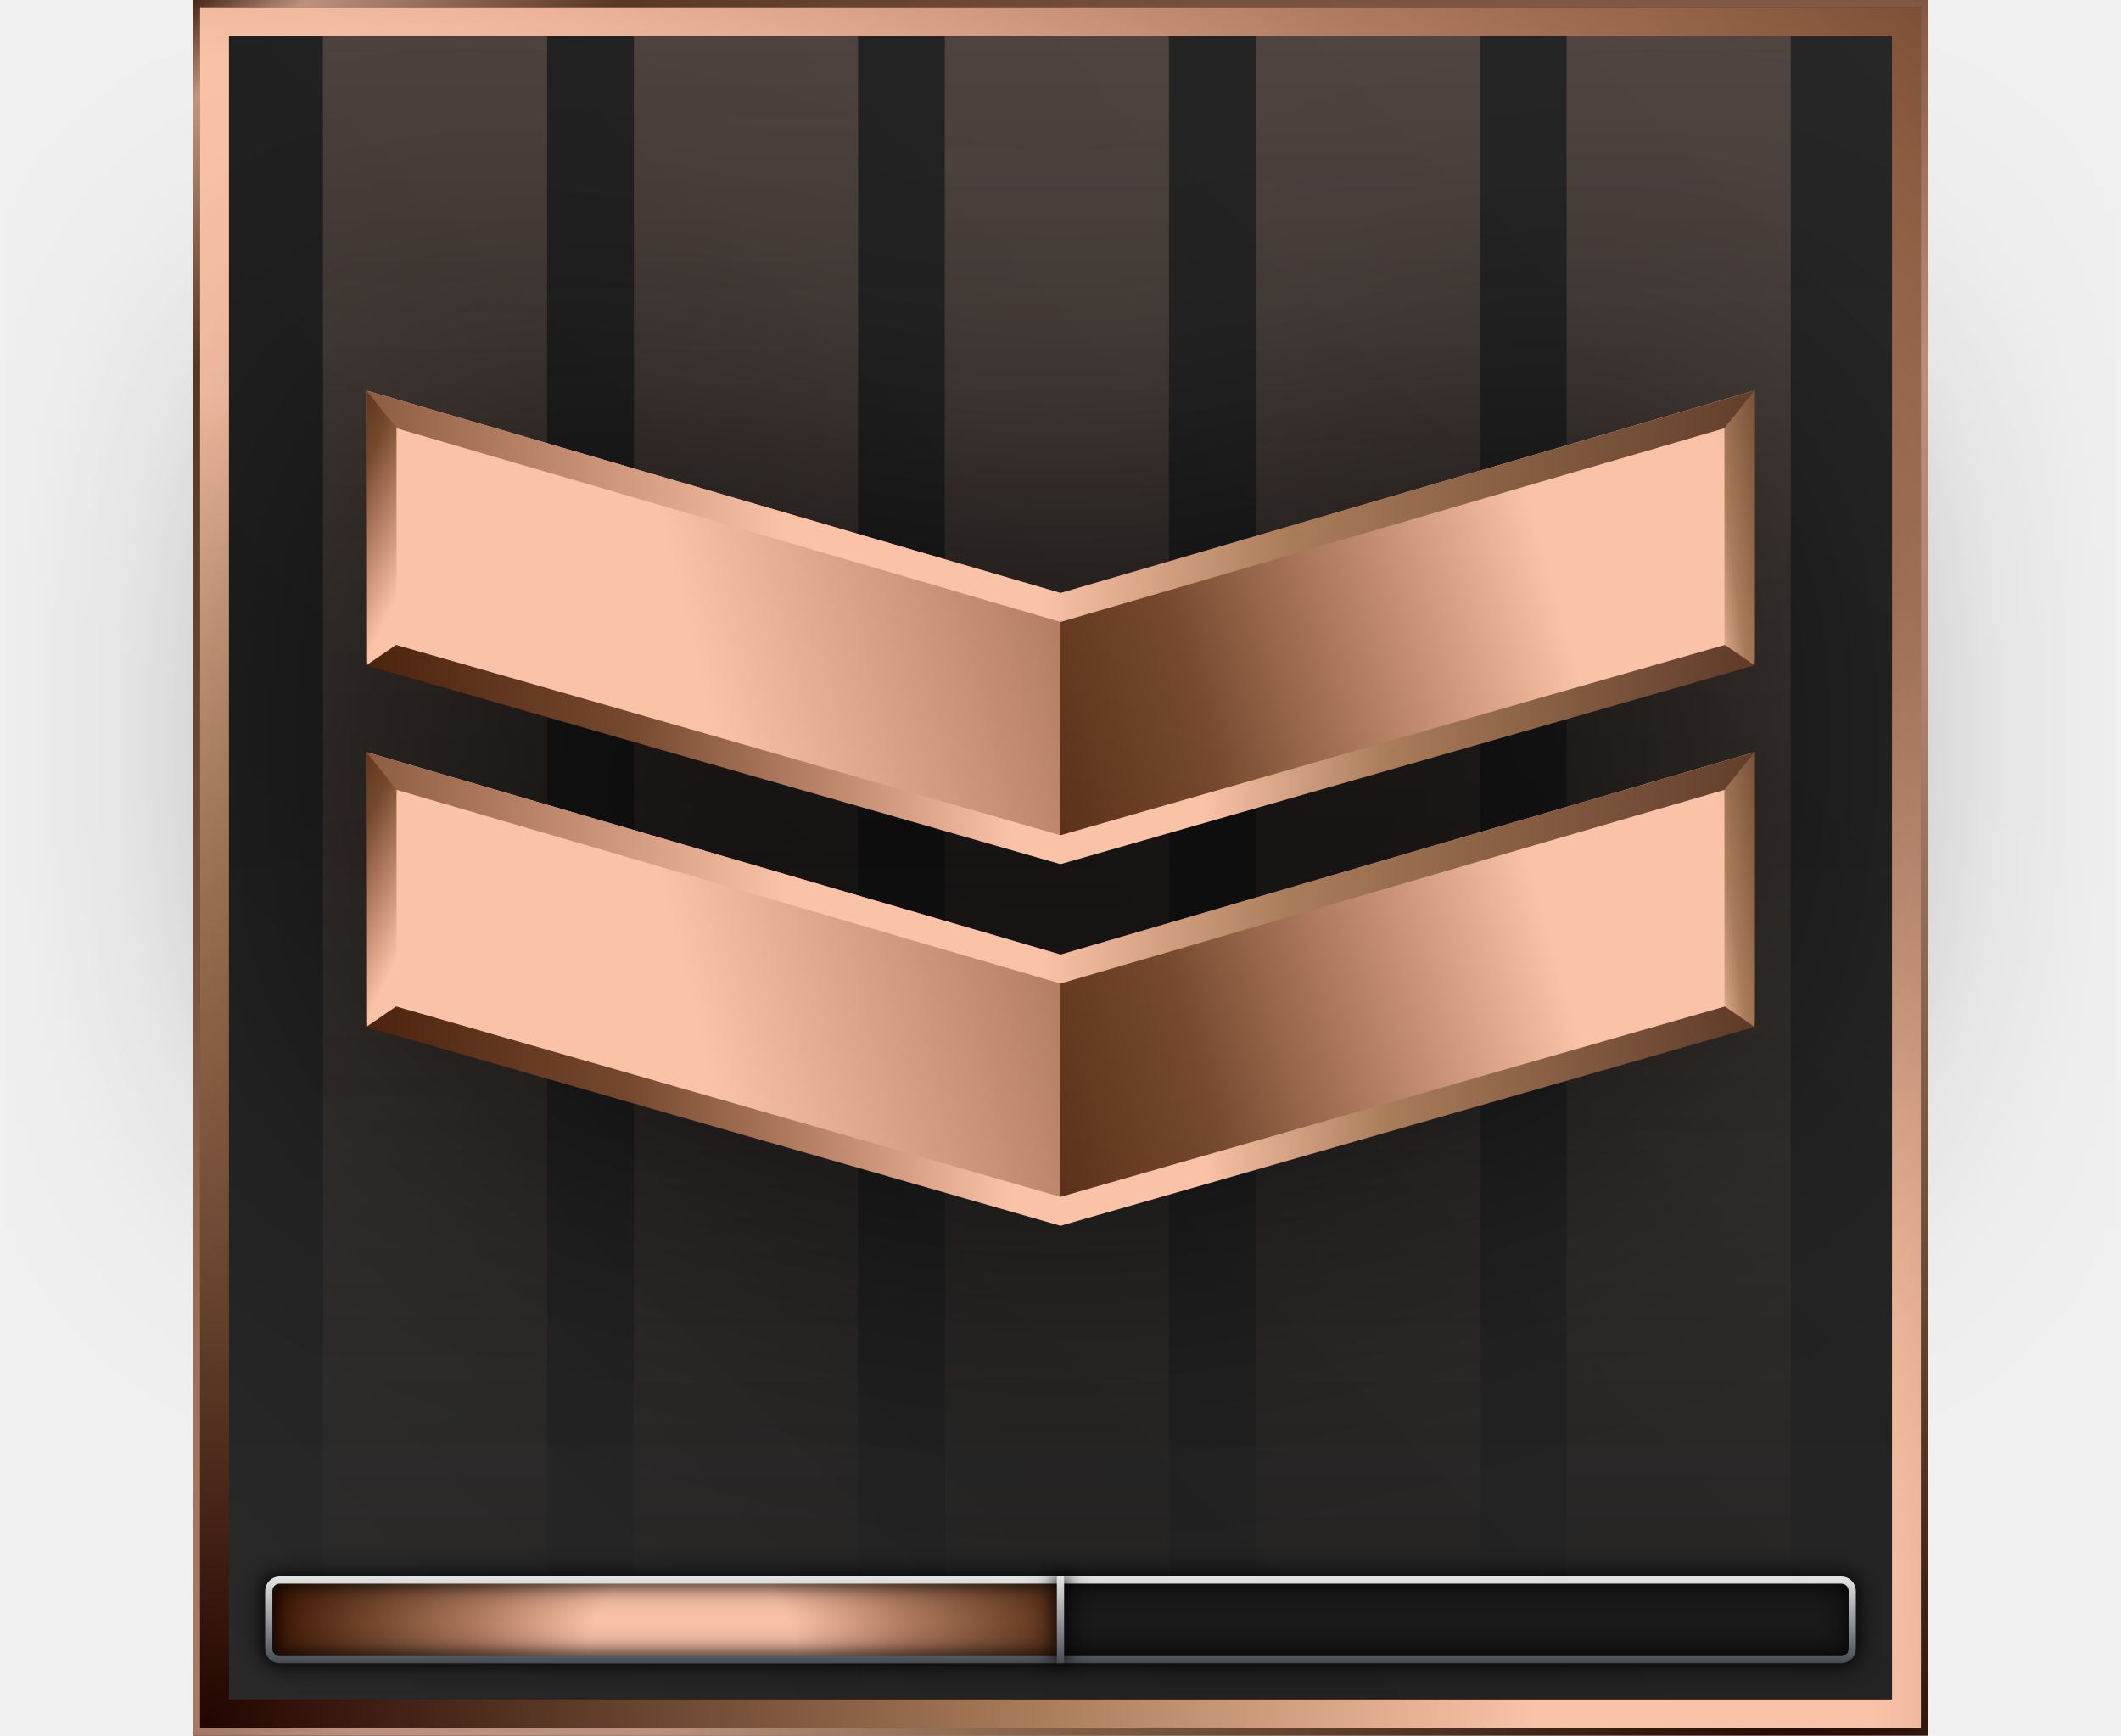
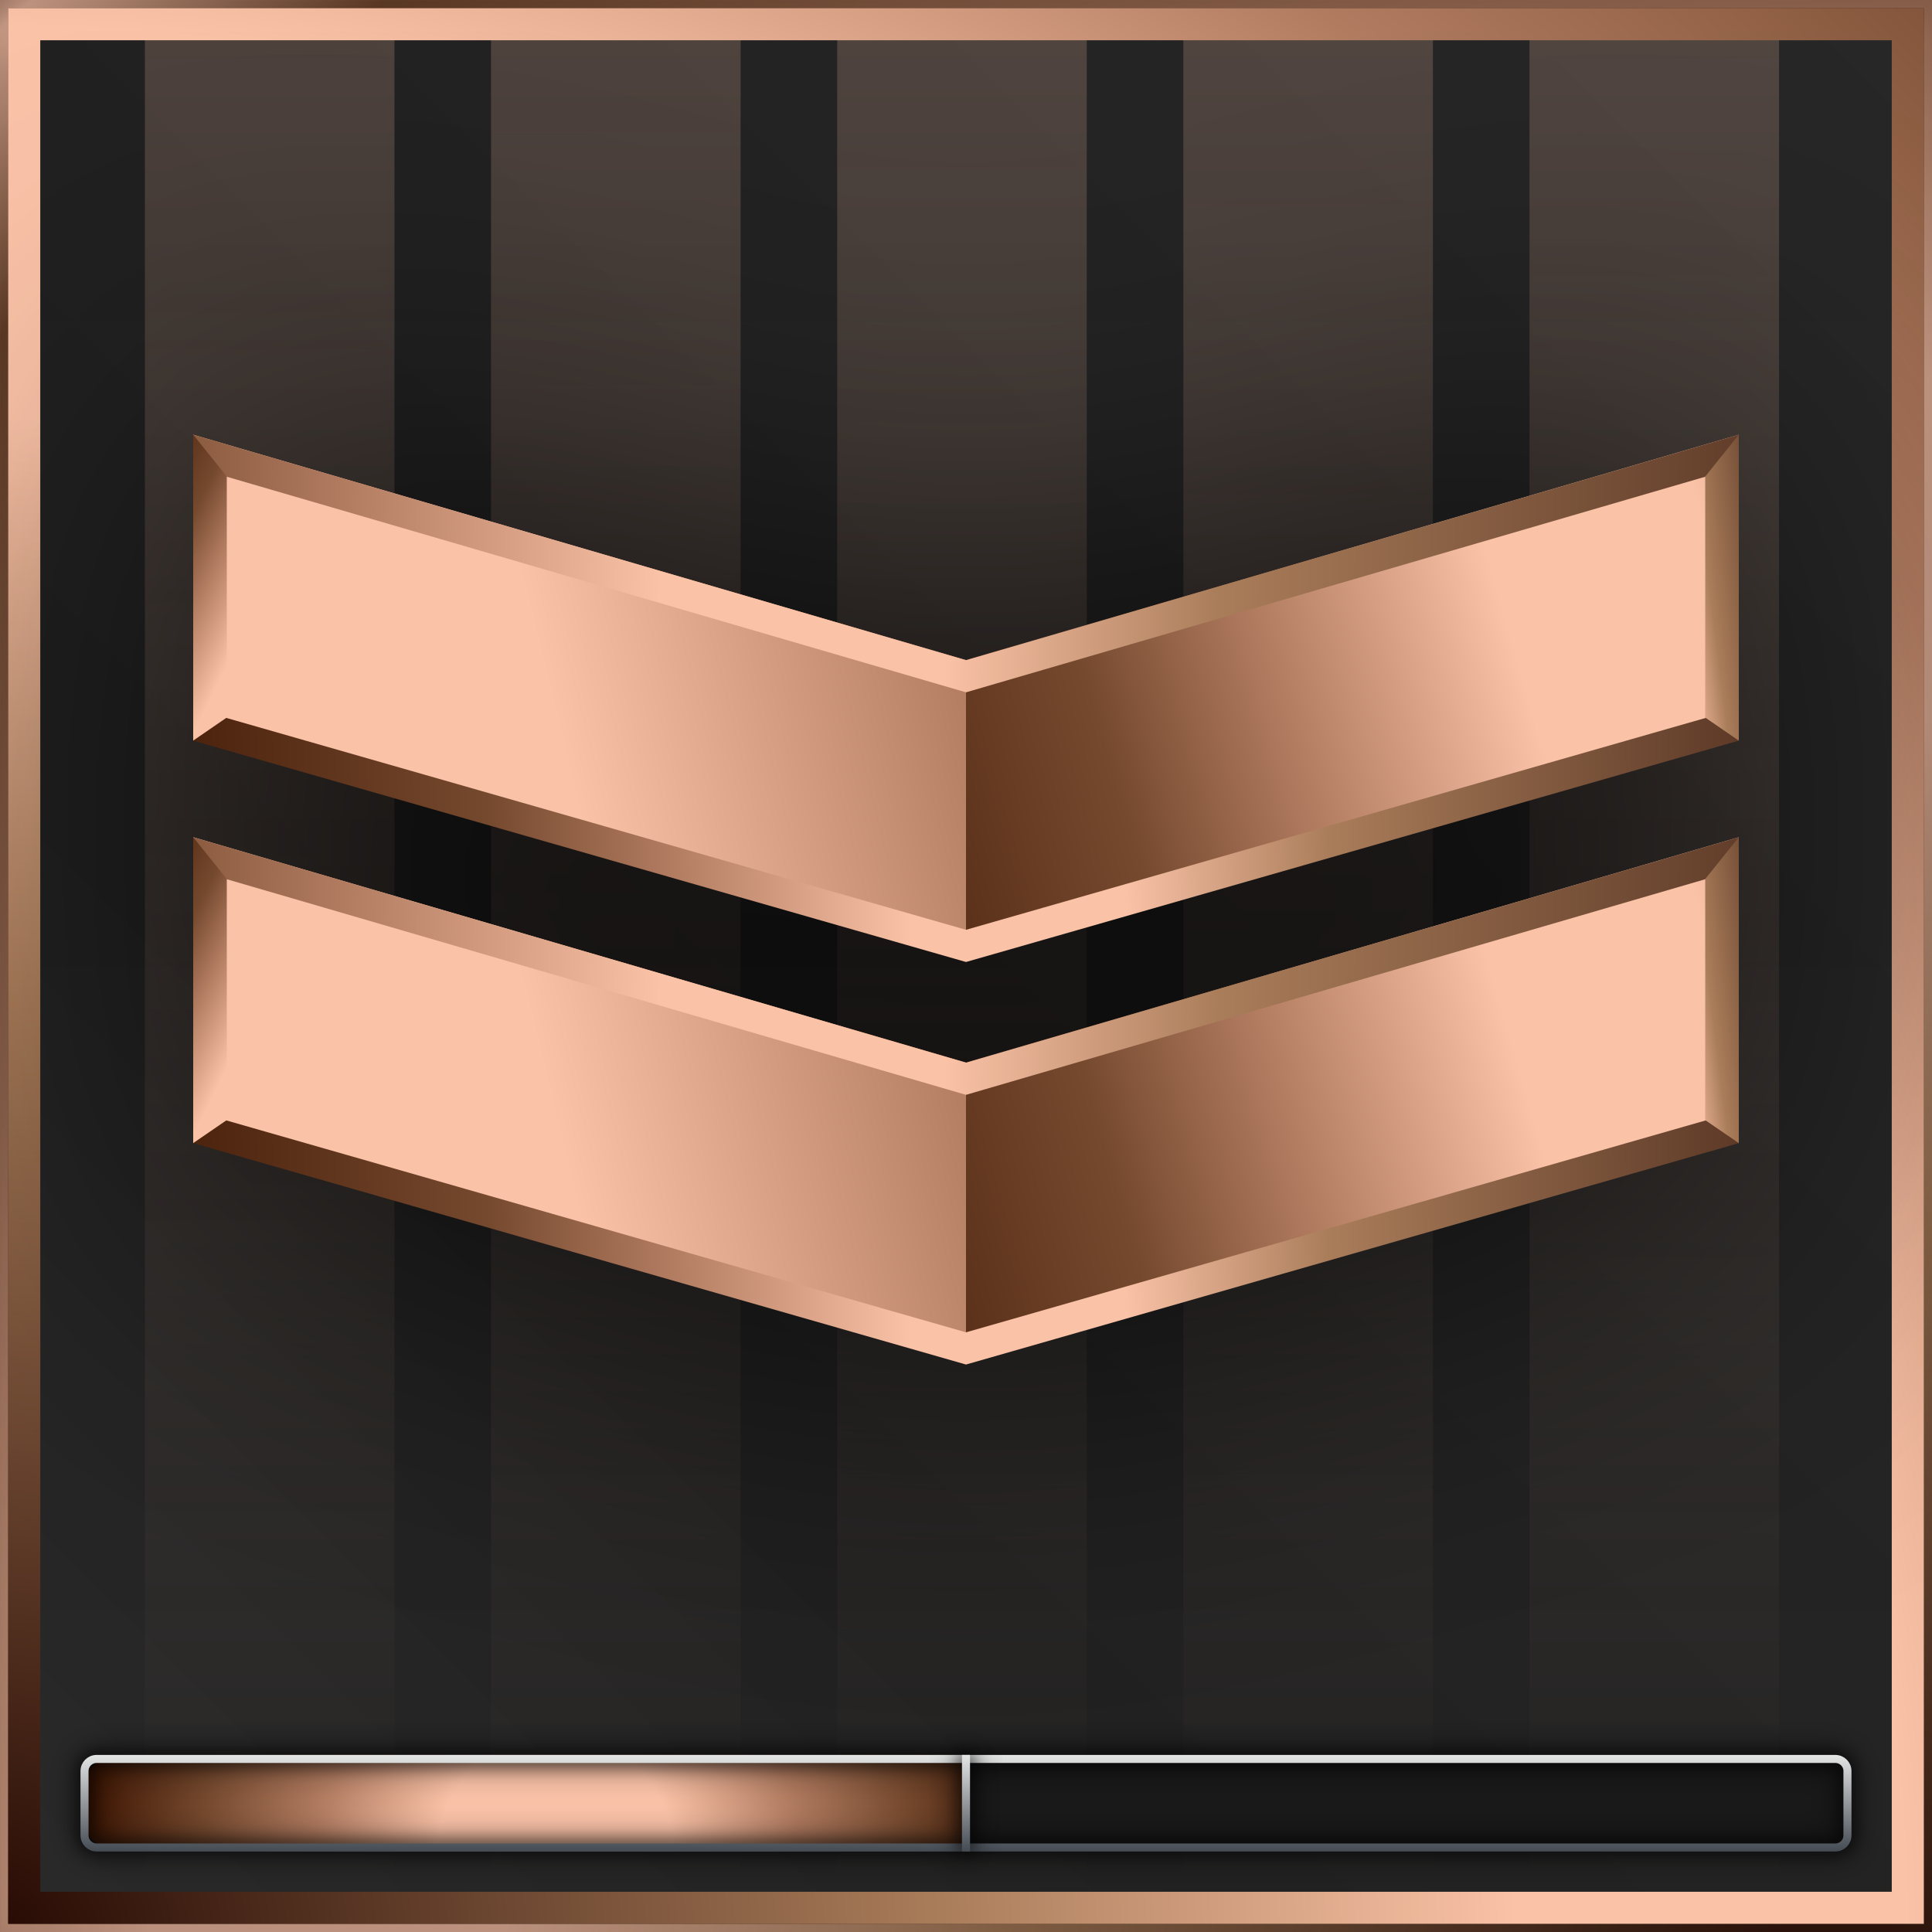
- <svg xmlns="http://www.w3.org/2000/svg" width="66" height="54" viewBox="0 0 66 54" fill="none">
-   <rect x="6.562" y="0.563" width="52.875" height="52.875" fill="url(#paint0_linear_2005_62413)" />
-   <rect x="6.562" y="0.563" width="52.875" height="52.875" fill="url(#paint1_linear_2005_62413)" fill-opacity="0.1" />
-   <rect x="6.562" y="0.563" width="52.875" height="52.875" stroke="url(#paint2_diamond_2005_62413)" stroke-width="1.125" />
-   <g filter="url(#filter0_i_2005_62413)">
-     <rect x="6.112" y="0.113" width="53.775" height="53.775" stroke="url(#paint3_diamond_2005_62413)" stroke-width="0.225" />
-   </g>
-   <rect x="10.05" y="1.125" width="6.975" height="51.75" fill="url(#paint4_linear_2005_62413)" fill-opacity="0.2" />
-   <rect x="19.725" y="1.125" width="6.975" height="51.75" fill="url(#paint5_linear_2005_62413)" fill-opacity="0.2" />
-   <rect x="29.4" y="1.125" width="6.975" height="51.75" fill="url(#paint6_linear_2005_62413)" fill-opacity="0.2" />
-   <rect x="39.075" y="1.125" width="6.975" height="51.75" fill="url(#paint7_linear_2005_62413)" fill-opacity="0.2" />
-   <rect x="48.75" y="1.125" width="6.975" height="51.75" fill="url(#paint8_linear_2005_62413)" fill-opacity="0.2" />
-   <g filter="url(#filter1_d_2005_62413)">
-     <path d="M11.4 31.838V23.4L33 29.7L54.6 23.4V31.838L33 38.025L11.4 31.838Z" fill="url(#paint9_linear_2005_62413)" />
-     <path d="M33 29.7L11.4 23.4V31.838L33 38.025V29.7Z" fill="url(#paint10_linear_2005_62413)" />
-     <path d="M11.4 23.401V24.301L33 30.601L54.6 24.301V23.401L33 29.701L11.4 23.401Z" fill="url(#paint11_linear_2005_62413)" />
-     <path d="M11.4 31.051V31.951L33 38.139L54.6 31.951V31.051L33 37.239L11.4 31.051Z" fill="url(#paint12_linear_2005_62413)" />
-     <path fill-rule="evenodd" clip-rule="evenodd" d="M12.339 24.569L12.339 31.306L11.4 31.95L11.4 23.4L12.339 24.569Z" fill="url(#paint13_linear_2005_62413)" />
-     <path fill-rule="evenodd" clip-rule="evenodd" d="M53.661 24.57L53.661 31.307L54.6 31.951L54.6 23.401L53.661 24.57Z" fill="url(#paint14_linear_2005_62413)" />
-     <path d="M11.4 20.587V12.15L33 18.45L54.6 12.15V20.587L33 26.775L11.4 20.587Z" fill="url(#paint15_linear_2005_62413)" />
-     <path d="M33 18.45L11.4 12.15V20.587L33 26.775V18.45Z" fill="url(#paint16_linear_2005_62413)" />
-     <path d="M11.4 12.151V13.051L33 19.351L54.6 13.051V12.151L33 18.451L11.4 12.151Z" fill="url(#paint17_linear_2005_62413)" />
-     <path d="M11.4 19.801V20.701L33 26.888L54.6 20.701V19.801L33 25.988L11.4 19.801Z" fill="url(#paint18_linear_2005_62413)" />
-     <path fill-rule="evenodd" clip-rule="evenodd" d="M12.339 13.319L12.339 20.055L11.4 20.7L11.4 12.149L12.339 13.319Z" fill="url(#paint19_linear_2005_62413)" />
-     <path fill-rule="evenodd" clip-rule="evenodd" d="M53.661 13.32L53.661 20.056L54.6 20.701L54.6 12.15L53.661 13.32Z" fill="url(#paint20_linear_2005_62413)" />
-   </g>
-   <rect x="8.25" y="49.05" width="49.5" height="2.7" rx="0.45" fill="#191919" />
-   <path d="M8.25 50.175C8.25 49.554 8.754 49.05 9.375 49.05H33V51.75H9.375C8.754 51.75 8.25 51.246 8.25 50.625V50.175Z" fill="url(#paint21_radial_2005_62413)" />
-   <g filter="url(#filter2_dd_2005_62413)">
-     <rect x="8.363" y="49.163" width="49.275" height="2.475" rx="0.338" stroke="url(#paint22_linear_2005_62413)" stroke-width="0.225" />
-   </g>
-   <g filter="url(#filter3_dd_2005_62413)">
-     <path d="M33 49.05V51.75" stroke="url(#paint23_linear_2005_62413)" stroke-width="0.225" />
+ <svg xmlns="http://www.w3.org/2000/svg" width="54" height="54" viewBox="0 0 54 54" fill="none">
+   <g clip-path="url(#clip0_2201_104559)">
+     <rect width="54" height="54" fill="black" fill-opacity="0.01" />
+     <rect x="0.563" y="0.563" width="52.875" height="52.875" fill="url(#paint0_linear_2201_104559)" />
+     <rect x="0.563" y="0.563" width="52.875" height="52.875" fill="url(#paint1_linear_2201_104559)" fill-opacity="0.1" />
+     <rect x="0.563" y="0.563" width="52.875" height="52.875" stroke="url(#paint2_diamond_2201_104559)" stroke-width="1.125" />
+     <g filter="url(#filter0_i_2201_104559)">
+       <rect x="0.113" y="0.113" width="53.775" height="53.775" stroke="url(#paint3_diamond_2201_104559)" stroke-width="0.225" />
+     </g>
+     <rect x="4.05" y="1.125" width="6.975" height="51.75" fill="url(#paint4_linear_2201_104559)" fill-opacity="0.2" />
+     <rect x="13.725" y="1.125" width="6.975" height="51.75" fill="url(#paint5_linear_2201_104559)" fill-opacity="0.2" />
+     <rect x="23.4" y="1.125" width="6.975" height="51.75" fill="url(#paint6_linear_2201_104559)" fill-opacity="0.2" />
+     <rect x="33.075" y="1.125" width="6.975" height="51.75" fill="url(#paint7_linear_2201_104559)" fill-opacity="0.2" />
+     <rect x="42.75" y="1.125" width="6.975" height="51.75" fill="url(#paint8_linear_2201_104559)" fill-opacity="0.2" />
+     <g filter="url(#filter1_d_2201_104559)">
+       <path d="M5.4 31.838V23.4L27 29.7L48.6 23.4V31.838L27 38.025L5.4 31.838Z" fill="url(#paint9_linear_2201_104559)" />
+       <path d="M27 29.7L5.4 23.4V31.838L27 38.025V29.7Z" fill="url(#paint10_linear_2201_104559)" />
+       <path d="M5.4 23.401V24.301L27 30.601L48.6 24.301V23.401L27 29.701L5.4 23.401Z" fill="url(#paint11_linear_2201_104559)" />
+       <path d="M5.4 31.051V31.951L27 38.139L48.6 31.951V31.051L27 37.239L5.4 31.051Z" fill="url(#paint12_linear_2201_104559)" />
+       <path fill-rule="evenodd" clip-rule="evenodd" d="M6.339 24.569L6.339 31.306L5.4 31.95L5.4 23.4L6.339 24.569Z" fill="url(#paint13_linear_2201_104559)" />
+       <path fill-rule="evenodd" clip-rule="evenodd" d="M47.661 24.57L47.661 31.307L48.6 31.951L48.6 23.401L47.661 24.57Z" fill="url(#paint14_linear_2201_104559)" />
+       <path d="M5.4 20.587V12.15L27 18.45L48.6 12.15V20.587L27 26.775L5.4 20.587Z" fill="url(#paint15_linear_2201_104559)" />
+       <path d="M27 18.45L5.4 12.15V20.587L27 26.775V18.45Z" fill="url(#paint16_linear_2201_104559)" />
+       <path d="M5.4 12.151V13.051L27 19.351L48.6 13.051V12.151L27 18.451L5.4 12.151Z" fill="url(#paint17_linear_2201_104559)" />
+       <path d="M5.4 19.801V20.701L27 26.888L48.6 20.701V19.801L27 25.988L5.4 19.801Z" fill="url(#paint18_linear_2201_104559)" />
+       <path fill-rule="evenodd" clip-rule="evenodd" d="M6.339 13.319L6.339 20.055L5.4 20.7L5.4 12.149L6.339 13.319Z" fill="url(#paint19_linear_2201_104559)" />
+       <path fill-rule="evenodd" clip-rule="evenodd" d="M47.661 13.32L47.661 20.056L48.6 20.701L48.6 12.15L47.661 13.32Z" fill="url(#paint20_linear_2201_104559)" />
+     </g>
+     <rect x="2.25" y="49.05" width="49.5" height="2.7" rx="0.45" fill="#191919" />
+     <path d="M2.25 50.175C2.25 49.554 2.754 49.05 3.375 49.05H27V51.75H3.375C2.754 51.75 2.25 51.246 2.25 50.625V50.175Z" fill="url(#paint21_radial_2201_104559)" />
+     <g filter="url(#filter2_dd_2201_104559)">
+       <rect x="2.362" y="49.163" width="49.275" height="2.475" rx="0.338" stroke="url(#paint22_linear_2201_104559)" stroke-width="0.225" />
+     </g>
+     <g filter="url(#filter3_dd_2201_104559)">
+       <path d="M27 49.05V51.75" stroke="url(#paint23_linear_2201_104559)" stroke-width="0.225" />
+     </g>
  </g>
  <defs>
-     <filter id="filter0_i_2005_62413" x="6" y="0" width="54" height="54.9" filterUnits="userSpaceOnUse" color-interpolation-filters="sRGB">
+     <filter id="filter0_i_2201_104559" x="0" y="0" width="54" height="54.9" filterUnits="userSpaceOnUse" color-interpolation-filters="sRGB">
      <feFlood flood-opacity="0" result="BackgroundImageFix" />
      <feBlend mode="normal" in="SourceGraphic" in2="BackgroundImageFix" result="shape" />
      <feColorMatrix in="SourceAlpha" type="matrix" values="0 0 0 0 0 0 0 0 0 0 0 0 0 0 0 0 0 0 127 0" result="hardAlpha" />
      <feOffset dy="0.9" />
      <feGaussianBlur stdDeviation="0.45" />
      <feComposite in2="hardAlpha" operator="arithmetic" k2="-1" k3="1" />
      <feColorMatrix type="matrix" values="0 0 0 0 0 0 0 0 0 0 0 0 0 0 0 0 0 0 0.25 0" />
-       <feBlend mode="normal" in2="shape" result="effect1_innerShadow_2005_62413" />
-     </filter>
-     <filter id="filter1_d_2005_62413" x="0.15" y="0.899" width="65.7" height="48.489" filterUnits="userSpaceOnUse" color-interpolation-filters="sRGB">
+       <feBlend mode="normal" in2="shape" result="effect1_innerShadow_2201_104559" />
+     </filter>
+     <filter id="filter1_d_2201_104559" x="-5.85" y="0.899" width="65.7" height="48.489" filterUnits="userSpaceOnUse" color-interpolation-filters="sRGB">
      <feFlood flood-opacity="0" result="BackgroundImageFix" />
      <feColorMatrix in="SourceAlpha" type="matrix" values="0 0 0 0 0 0 0 0 0 0 0 0 0 0 0 0 0 0 127 0" result="hardAlpha" />
      <feOffset />
      <feGaussianBlur stdDeviation="5.625" />
      <feColorMatrix type="matrix" values="0 0 0 0 0 0 0 0 0 0 0 0 0 0 0 0 0 0 0.8 0" />
-       <feBlend mode="normal" in2="BackgroundImageFix" result="effect1_dropShadow_2005_62413" />
-       <feBlend mode="normal" in="SourceGraphic" in2="effect1_dropShadow_2005_62413" result="shape" />
-     </filter>
-     <filter id="filter2_dd_2005_62413" x="7.35" y="48.15" width="51.3" height="4.5" filterUnits="userSpaceOnUse" color-interpolation-filters="sRGB">
+       <feBlend mode="normal" in2="BackgroundImageFix" result="effect1_dropShadow_2201_104559" />
+       <feBlend mode="normal" in="SourceGraphic" in2="effect1_dropShadow_2201_104559" result="shape" />
+     </filter>
+     <filter id="filter2_dd_2201_104559" x="1.35" y="48.15" width="51.3" height="4.5" filterUnits="userSpaceOnUse" color-interpolation-filters="sRGB">
      <feFlood flood-opacity="0" result="BackgroundImageFix" />
      <feColorMatrix in="SourceAlpha" type="matrix" values="0 0 0 0 0 0 0 0 0 0 0 0 0 0 0 0 0 0 127 0" result="hardAlpha" />
      <feOffset />
      <feGaussianBlur stdDeviation="0.45" />
      <feColorMatrix type="matrix" values="0 0 0 0 0 0 0 0 0 0 0 0 0 0 0 0 0 0 1 0" />
-       <feBlend mode="normal" in2="BackgroundImageFix" result="effect1_dropShadow_2005_62413" />
+       <feBlend mode="normal" in2="BackgroundImageFix" result="effect1_dropShadow_2201_104559" />
      <feColorMatrix in="SourceAlpha" type="matrix" values="0 0 0 0 0 0 0 0 0 0 0 0 0 0 0 0 0 0 127 0" result="hardAlpha" />
      <feOffset />
      <feGaussianBlur stdDeviation="0.225" />
      <feColorMatrix type="matrix" values="0 0 0 0 0 0 0 0 0 0 0 0 0 0 0 0 0 0 1 0" />
-       <feBlend mode="normal" in2="effect1_dropShadow_2005_62413" result="effect2_dropShadow_2005_62413" />
-       <feBlend mode="normal" in="SourceGraphic" in2="effect2_dropShadow_2005_62413" result="shape" />
-     </filter>
-     <filter id="filter3_dd_2005_62413" x="31.987" y="48.15" width="2.025" height="4.5" filterUnits="userSpaceOnUse" color-interpolation-filters="sRGB">
+       <feBlend mode="normal" in2="effect1_dropShadow_2201_104559" result="effect2_dropShadow_2201_104559" />
+       <feBlend mode="normal" in="SourceGraphic" in2="effect2_dropShadow_2201_104559" result="shape" />
+     </filter>
+     <filter id="filter3_dd_2201_104559" x="25.987" y="48.15" width="2.025" height="4.5" filterUnits="userSpaceOnUse" color-interpolation-filters="sRGB">
      <feFlood flood-opacity="0" result="BackgroundImageFix" />
      <feColorMatrix in="SourceAlpha" type="matrix" values="0 0 0 0 0 0 0 0 0 0 0 0 0 0 0 0 0 0 127 0" result="hardAlpha" />
      <feOffset />
      <feGaussianBlur stdDeviation="0.45" />
      <feColorMatrix type="matrix" values="0 0 0 0 0 0 0 0 0 0 0 0 0 0 0 0 0 0 1 0" />
-       <feBlend mode="normal" in2="BackgroundImageFix" result="effect1_dropShadow_2005_62413" />
+       <feBlend mode="normal" in2="BackgroundImageFix" result="effect1_dropShadow_2201_104559" />
      <feColorMatrix in="SourceAlpha" type="matrix" values="0 0 0 0 0 0 0 0 0 0 0 0 0 0 0 0 0 0 127 0" result="hardAlpha" />
      <feOffset />
      <feGaussianBlur stdDeviation="0.225" />
      <feColorMatrix type="matrix" values="0 0 0 0 0 0 0 0 0 0 0 0 0 0 0 0 0 0 1 0" />
-       <feBlend mode="normal" in2="effect1_dropShadow_2005_62413" result="effect2_dropShadow_2005_62413" />
-       <feBlend mode="normal" in="SourceGraphic" in2="effect2_dropShadow_2005_62413" result="shape" />
-     </filter>
-     <linearGradient id="paint0_linear_2005_62413" x1="33" y1="0" x2="33" y2="54" gradientUnits="userSpaceOnUse">
+       <feBlend mode="normal" in2="effect1_dropShadow_2201_104559" result="effect2_dropShadow_2201_104559" />
+       <feBlend mode="normal" in="SourceGraphic" in2="effect2_dropShadow_2201_104559" result="shape" />
+     </filter>
+     <linearGradient id="paint0_linear_2201_104559" x1="27" y1="0" x2="27" y2="54" gradientUnits="userSpaceOnUse">
      <stop stop-color="#101010" />
      <stop offset="1" stop-color="#131313" />
    </linearGradient>
-     <linearGradient id="paint1_linear_2005_62413" x1="60" y1="-1.83743e-06" x2="6" y2="54" gradientUnits="userSpaceOnUse">
+     <linearGradient id="paint1_linear_2201_104559" x1="54" y1="-1.83743e-06" x2="0" y2="54" gradientUnits="userSpaceOnUse">
      <stop stop-color="#FAFAFA" />
      <stop offset="0.685" stop-color="#9F9F9F" />
      <stop offset="1" stop-color="#F7F7F7" />
    </linearGradient>
-     <radialGradient id="paint2_diamond_2005_62413" cx="0" cy="0" r="1" gradientUnits="userSpaceOnUse" gradientTransform="translate(5.99999 54) rotate(-44.9999) scale(88.7775)">
+     <radialGradient id="paint2_diamond_2201_104559" cx="0" cy="0" r="1" gradientUnits="userSpaceOnUse" gradientTransform="translate(-7.4834e-06 54) rotate(-44.9999) scale(88.7775)">
      <stop stop-color="#220600" />
      <stop offset="0.297" stop-color="#AA7D5A" />
      <stop offset="0.473" stop-color="#FAC2A7" />
      <stop offset="0.593" stop-color="#FAC2A7" />
      <stop offset="0.726" stop-color="#B17B60" />
      <stop offset="0.886" stop-color="#75492E" />
      <stop offset="1" stop-color="#3C1401" />
    </radialGradient>
-     <radialGradient id="paint3_diamond_2005_62413" cx="0" cy="0" r="1" gradientUnits="userSpaceOnUse" gradientTransform="translate(56.5127 57.15) rotate(-127.65) scale(77.7223 77.7224)">
+     <radialGradient id="paint3_diamond_2201_104559" cx="0" cy="0" r="1" gradientUnits="userSpaceOnUse" gradientTransform="translate(50.5127 57.15) rotate(-127.65) scale(77.7223 77.7224)">
      <stop stop-color="#220600" />
      <stop offset="0.297" stop-color="#AA7D5A" />
      <stop offset="0.473" stop-color="#FAC2A7" />
      <stop offset="0.593" stop-color="#FAC2A7" />
      <stop offset="0.726" stop-color="#B17B60" />
      <stop offset="0.886" stop-color="#75492E" />
      <stop offset="0.963" stop-color="#FAC2A7" />
      <stop offset="1" stop-color="#3C1401" />
    </radialGradient>
-     <linearGradient id="paint4_linear_2005_62413" x1="13.538" y1="1.125" x2="13.538" y2="52.875" gradientUnits="userSpaceOnUse">
-       <stop stop-color="#FAC2A7" />
-       <stop offset="1" stop-color="#FAC2A7" stop-opacity="0" />
-     </linearGradient>
-     <linearGradient id="paint5_linear_2005_62413" x1="23.213" y1="1.125" x2="23.213" y2="52.875" gradientUnits="userSpaceOnUse">
-       <stop stop-color="#FAC2A7" />
-       <stop offset="1" stop-color="#FAC2A7" stop-opacity="0" />
-     </linearGradient>
-     <linearGradient id="paint6_linear_2005_62413" x1="32.888" y1="1.125" x2="32.888" y2="52.875" gradientUnits="userSpaceOnUse">
-       <stop stop-color="#FAC2A7" />
-       <stop offset="1" stop-color="#FAC2A7" stop-opacity="0" />
-     </linearGradient>
-     <linearGradient id="paint7_linear_2005_62413" x1="42.563" y1="1.125" x2="42.563" y2="52.875" gradientUnits="userSpaceOnUse">
-       <stop stop-color="#FAC2A7" />
-       <stop offset="1" stop-color="#FAC2A7" stop-opacity="0" />
-     </linearGradient>
-     <linearGradient id="paint8_linear_2005_62413" x1="52.238" y1="1.125" x2="52.238" y2="52.875" gradientUnits="userSpaceOnUse">
-       <stop stop-color="#FAC2A7" />
-       <stop offset="1" stop-color="#FAC2A7" stop-opacity="0" />
-     </linearGradient>
-     <linearGradient id="paint9_linear_2005_62413" x1="71.139" y1="-8.135" x2="17.743" y2="7.348" gradientUnits="userSpaceOnUse">
-       <stop stop-color="#220600" />
-       <stop offset="0.37" stop-color="#AA7D5A" />
-       <stop offset="0.473" stop-color="#FAC2A7" />
-       <stop offset="0.582" stop-color="#FAC2A7" />
-       <stop offset="0.703" stop-color="#B17B60" />
-       <stop offset="0.794" stop-color="#75492E" />
-       <stop offset="1" stop-color="#3C1401" />
-     </linearGradient>
-     <linearGradient id="paint10_linear_2005_62413" x1="-25.05" y1="78.701" x2="69.279" y2="55.547" gradientUnits="userSpaceOnUse">
-       <stop stop-color="#220600" />
-       <stop offset="0.37" stop-color="#AA7D5A" />
-       <stop offset="0.473" stop-color="#FAC2A7" />
-       <stop offset="0.582" stop-color="#FAC2A7" />
-       <stop offset="0.703" stop-color="#B17B60" />
-       <stop offset="0.794" stop-color="#75492E" />
-       <stop offset="1" stop-color="#3C1401" />
-     </linearGradient>
-     <linearGradient id="paint11_linear_2005_62413" x1="67.314" y1="30.599" x2="-6.443" y2="28.884" gradientUnits="userSpaceOnUse">
-       <stop stop-color="#220600" />
-       <stop offset="0.37" stop-color="#AA7D5A" />
-       <stop offset="0.473" stop-color="#FAC2A7" />
-       <stop offset="0.582" stop-color="#FAC2A7" />
-       <stop offset="0.703" stop-color="#B17B60" />
-       <stop offset="0.794" stop-color="#75492E" />
-       <stop offset="1" stop-color="#3C1401" />
-     </linearGradient>
-     <linearGradient id="paint12_linear_2005_62413" x1="62.813" y1="5.357" x2="7.441" y2="6.897" gradientUnits="userSpaceOnUse">
-       <stop stop-color="#220600" />
-       <stop offset="0.37" stop-color="#AA7D5A" />
-       <stop offset="0.473" stop-color="#FAC2A7" />
-       <stop offset="0.582" stop-color="#FAC2A7" />
-       <stop offset="0.703" stop-color="#B17B60" />
-       <stop offset="0.794" stop-color="#75492E" />
-       <stop offset="1" stop-color="#3C1401" />
-     </linearGradient>
-     <linearGradient id="paint13_linear_2005_62413" x1="15.157" y1="41.035" x2="3.641" y2="35.345" gradientUnits="userSpaceOnUse">
-       <stop stop-color="#220600" />
-       <stop offset="0.37" stop-color="#AA7D5A" />
-       <stop offset="0.473" stop-color="#FAC2A7" />
-       <stop offset="0.582" stop-color="#FAC2A7" />
-       <stop offset="0.703" stop-color="#B17B60" />
-       <stop offset="0.794" stop-color="#75492E" />
-       <stop offset="1" stop-color="#3C1401" />
-     </linearGradient>
-     <linearGradient id="paint14_linear_2005_62413" x1="56.738" y1="22.613" x2="47.234" y2="23.791" gradientUnits="userSpaceOnUse">
-       <stop stop-color="#220600" />
-       <stop offset="0.37" stop-color="#AA7D5A" />
-       <stop offset="0.473" stop-color="#FAC2A7" />
-       <stop offset="0.582" stop-color="#FAC2A7" />
-       <stop offset="0.703" stop-color="#B17B60" />
-       <stop offset="0.794" stop-color="#75492E" />
-       <stop offset="1" stop-color="#3C1401" />
-     </linearGradient>
-     <linearGradient id="paint15_linear_2005_62413" x1="71.139" y1="-19.386" x2="17.743" y2="-3.903" gradientUnits="userSpaceOnUse">
-       <stop stop-color="#220600" />
-       <stop offset="0.37" stop-color="#AA7D5A" />
-       <stop offset="0.473" stop-color="#FAC2A7" />
-       <stop offset="0.582" stop-color="#FAC2A7" />
-       <stop offset="0.703" stop-color="#B17B60" />
-       <stop offset="0.794" stop-color="#75492E" />
-       <stop offset="1" stop-color="#3C1401" />
-     </linearGradient>
-     <linearGradient id="paint16_linear_2005_62413" x1="-25.05" y1="67.45" x2="69.279" y2="44.296" gradientUnits="userSpaceOnUse">
-       <stop stop-color="#220600" />
-       <stop offset="0.37" stop-color="#AA7D5A" />
-       <stop offset="0.473" stop-color="#FAC2A7" />
-       <stop offset="0.582" stop-color="#FAC2A7" />
-       <stop offset="0.703" stop-color="#B17B60" />
-       <stop offset="0.794" stop-color="#75492E" />
-       <stop offset="1" stop-color="#3C1401" />
-     </linearGradient>
-     <linearGradient id="paint17_linear_2005_62413" x1="67.314" y1="19.349" x2="-6.443" y2="17.633" gradientUnits="userSpaceOnUse">
-       <stop stop-color="#220600" />
-       <stop offset="0.37" stop-color="#AA7D5A" />
-       <stop offset="0.473" stop-color="#FAC2A7" />
-       <stop offset="0.582" stop-color="#FAC2A7" />
-       <stop offset="0.703" stop-color="#B17B60" />
-       <stop offset="0.794" stop-color="#75492E" />
-       <stop offset="1" stop-color="#3C1401" />
-     </linearGradient>
-     <linearGradient id="paint18_linear_2005_62413" x1="62.813" y1="-5.894" x2="7.441" y2="-4.353" gradientUnits="userSpaceOnUse">
-       <stop stop-color="#220600" />
-       <stop offset="0.37" stop-color="#AA7D5A" />
-       <stop offset="0.473" stop-color="#FAC2A7" />
-       <stop offset="0.582" stop-color="#FAC2A7" />
-       <stop offset="0.703" stop-color="#B17B60" />
-       <stop offset="0.794" stop-color="#75492E" />
-       <stop offset="1" stop-color="#3C1401" />
-     </linearGradient>
-     <linearGradient id="paint19_linear_2005_62413" x1="15.157" y1="29.785" x2="3.641" y2="24.094" gradientUnits="userSpaceOnUse">
-       <stop stop-color="#220600" />
-       <stop offset="0.37" stop-color="#AA7D5A" />
-       <stop offset="0.473" stop-color="#FAC2A7" />
-       <stop offset="0.582" stop-color="#FAC2A7" />
-       <stop offset="0.703" stop-color="#B17B60" />
-       <stop offset="0.794" stop-color="#75492E" />
-       <stop offset="1" stop-color="#3C1401" />
-     </linearGradient>
-     <linearGradient id="paint20_linear_2005_62413" x1="56.738" y1="11.362" x2="47.234" y2="12.541" gradientUnits="userSpaceOnUse">
-       <stop stop-color="#220600" />
-       <stop offset="0.37" stop-color="#AA7D5A" />
-       <stop offset="0.473" stop-color="#FAC2A7" />
-       <stop offset="0.582" stop-color="#FAC2A7" />
-       <stop offset="0.703" stop-color="#B17B60" />
-       <stop offset="0.794" stop-color="#75492E" />
-       <stop offset="1" stop-color="#3C1401" />
-     </linearGradient>
-     <radialGradient id="paint21_radial_2005_62413" cx="0" cy="0" r="1" gradientUnits="userSpaceOnUse" gradientTransform="translate(21.5251 51.75) rotate(180) scale(13.2751 13.275)">
+     <linearGradient id="paint4_linear_2201_104559" x1="7.538" y1="1.125" x2="7.538" y2="52.875" gradientUnits="userSpaceOnUse">
+       <stop stop-color="#FAC2A7" />
+       <stop offset="1" stop-color="#FAC2A7" stop-opacity="0" />
+     </linearGradient>
+     <linearGradient id="paint5_linear_2201_104559" x1="17.213" y1="1.125" x2="17.213" y2="52.875" gradientUnits="userSpaceOnUse">
+       <stop stop-color="#FAC2A7" />
+       <stop offset="1" stop-color="#FAC2A7" stop-opacity="0" />
+     </linearGradient>
+     <linearGradient id="paint6_linear_2201_104559" x1="26.888" y1="1.125" x2="26.888" y2="52.875" gradientUnits="userSpaceOnUse">
+       <stop stop-color="#FAC2A7" />
+       <stop offset="1" stop-color="#FAC2A7" stop-opacity="0" />
+     </linearGradient>
+     <linearGradient id="paint7_linear_2201_104559" x1="36.563" y1="1.125" x2="36.563" y2="52.875" gradientUnits="userSpaceOnUse">
+       <stop stop-color="#FAC2A7" />
+       <stop offset="1" stop-color="#FAC2A7" stop-opacity="0" />
+     </linearGradient>
+     <linearGradient id="paint8_linear_2201_104559" x1="46.238" y1="1.125" x2="46.238" y2="52.875" gradientUnits="userSpaceOnUse">
+       <stop stop-color="#FAC2A7" />
+       <stop offset="1" stop-color="#FAC2A7" stop-opacity="0" />
+     </linearGradient>
+     <linearGradient id="paint9_linear_2201_104559" x1="65.139" y1="-8.135" x2="11.743" y2="7.348" gradientUnits="userSpaceOnUse">
+       <stop stop-color="#220600" />
+       <stop offset="0.37" stop-color="#AA7D5A" />
+       <stop offset="0.473" stop-color="#FAC2A7" />
+       <stop offset="0.582" stop-color="#FAC2A7" />
+       <stop offset="0.703" stop-color="#B17B60" />
+       <stop offset="0.794" stop-color="#75492E" />
+       <stop offset="1" stop-color="#3C1401" />
+     </linearGradient>
+     <linearGradient id="paint10_linear_2201_104559" x1="-31.05" y1="78.701" x2="63.279" y2="55.547" gradientUnits="userSpaceOnUse">
+       <stop stop-color="#220600" />
+       <stop offset="0.37" stop-color="#AA7D5A" />
+       <stop offset="0.473" stop-color="#FAC2A7" />
+       <stop offset="0.582" stop-color="#FAC2A7" />
+       <stop offset="0.703" stop-color="#B17B60" />
+       <stop offset="0.794" stop-color="#75492E" />
+       <stop offset="1" stop-color="#3C1401" />
+     </linearGradient>
+     <linearGradient id="paint11_linear_2201_104559" x1="61.313" y1="30.599" x2="-12.444" y2="28.884" gradientUnits="userSpaceOnUse">
+       <stop stop-color="#220600" />
+       <stop offset="0.37" stop-color="#AA7D5A" />
+       <stop offset="0.473" stop-color="#FAC2A7" />
+       <stop offset="0.582" stop-color="#FAC2A7" />
+       <stop offset="0.703" stop-color="#B17B60" />
+       <stop offset="0.794" stop-color="#75492E" />
+       <stop offset="1" stop-color="#3C1401" />
+     </linearGradient>
+     <linearGradient id="paint12_linear_2201_104559" x1="56.813" y1="5.357" x2="1.441" y2="6.897" gradientUnits="userSpaceOnUse">
+       <stop stop-color="#220600" />
+       <stop offset="0.37" stop-color="#AA7D5A" />
+       <stop offset="0.473" stop-color="#FAC2A7" />
+       <stop offset="0.582" stop-color="#FAC2A7" />
+       <stop offset="0.703" stop-color="#B17B60" />
+       <stop offset="0.794" stop-color="#75492E" />
+       <stop offset="1" stop-color="#3C1401" />
+     </linearGradient>
+     <linearGradient id="paint13_linear_2201_104559" x1="9.157" y1="41.035" x2="-2.359" y2="35.345" gradientUnits="userSpaceOnUse">
+       <stop stop-color="#220600" />
+       <stop offset="0.37" stop-color="#AA7D5A" />
+       <stop offset="0.473" stop-color="#FAC2A7" />
+       <stop offset="0.582" stop-color="#FAC2A7" />
+       <stop offset="0.703" stop-color="#B17B60" />
+       <stop offset="0.794" stop-color="#75492E" />
+       <stop offset="1" stop-color="#3C1401" />
+     </linearGradient>
+     <linearGradient id="paint14_linear_2201_104559" x1="50.738" y1="22.613" x2="41.234" y2="23.791" gradientUnits="userSpaceOnUse">
+       <stop stop-color="#220600" />
+       <stop offset="0.37" stop-color="#AA7D5A" />
+       <stop offset="0.473" stop-color="#FAC2A7" />
+       <stop offset="0.582" stop-color="#FAC2A7" />
+       <stop offset="0.703" stop-color="#B17B60" />
+       <stop offset="0.794" stop-color="#75492E" />
+       <stop offset="1" stop-color="#3C1401" />
+     </linearGradient>
+     <linearGradient id="paint15_linear_2201_104559" x1="65.139" y1="-19.386" x2="11.743" y2="-3.903" gradientUnits="userSpaceOnUse">
+       <stop stop-color="#220600" />
+       <stop offset="0.37" stop-color="#AA7D5A" />
+       <stop offset="0.473" stop-color="#FAC2A7" />
+       <stop offset="0.582" stop-color="#FAC2A7" />
+       <stop offset="0.703" stop-color="#B17B60" />
+       <stop offset="0.794" stop-color="#75492E" />
+       <stop offset="1" stop-color="#3C1401" />
+     </linearGradient>
+     <linearGradient id="paint16_linear_2201_104559" x1="-31.05" y1="67.45" x2="63.279" y2="44.296" gradientUnits="userSpaceOnUse">
+       <stop stop-color="#220600" />
+       <stop offset="0.37" stop-color="#AA7D5A" />
+       <stop offset="0.473" stop-color="#FAC2A7" />
+       <stop offset="0.582" stop-color="#FAC2A7" />
+       <stop offset="0.703" stop-color="#B17B60" />
+       <stop offset="0.794" stop-color="#75492E" />
+       <stop offset="1" stop-color="#3C1401" />
+     </linearGradient>
+     <linearGradient id="paint17_linear_2201_104559" x1="61.313" y1="19.349" x2="-12.444" y2="17.633" gradientUnits="userSpaceOnUse">
+       <stop stop-color="#220600" />
+       <stop offset="0.37" stop-color="#AA7D5A" />
+       <stop offset="0.473" stop-color="#FAC2A7" />
+       <stop offset="0.582" stop-color="#FAC2A7" />
+       <stop offset="0.703" stop-color="#B17B60" />
+       <stop offset="0.794" stop-color="#75492E" />
+       <stop offset="1" stop-color="#3C1401" />
+     </linearGradient>
+     <linearGradient id="paint18_linear_2201_104559" x1="56.813" y1="-5.894" x2="1.441" y2="-4.353" gradientUnits="userSpaceOnUse">
+       <stop stop-color="#220600" />
+       <stop offset="0.37" stop-color="#AA7D5A" />
+       <stop offset="0.473" stop-color="#FAC2A7" />
+       <stop offset="0.582" stop-color="#FAC2A7" />
+       <stop offset="0.703" stop-color="#B17B60" />
+       <stop offset="0.794" stop-color="#75492E" />
+       <stop offset="1" stop-color="#3C1401" />
+     </linearGradient>
+     <linearGradient id="paint19_linear_2201_104559" x1="9.157" y1="29.785" x2="-2.359" y2="24.094" gradientUnits="userSpaceOnUse">
+       <stop stop-color="#220600" />
+       <stop offset="0.37" stop-color="#AA7D5A" />
+       <stop offset="0.473" stop-color="#FAC2A7" />
+       <stop offset="0.582" stop-color="#FAC2A7" />
+       <stop offset="0.703" stop-color="#B17B60" />
+       <stop offset="0.794" stop-color="#75492E" />
+       <stop offset="1" stop-color="#3C1401" />
+     </linearGradient>
+     <linearGradient id="paint20_linear_2201_104559" x1="50.738" y1="11.362" x2="41.234" y2="12.541" gradientUnits="userSpaceOnUse">
+       <stop stop-color="#220600" />
+       <stop offset="0.37" stop-color="#AA7D5A" />
+       <stop offset="0.473" stop-color="#FAC2A7" />
+       <stop offset="0.582" stop-color="#FAC2A7" />
+       <stop offset="0.703" stop-color="#B17B60" />
+       <stop offset="0.794" stop-color="#75492E" />
+       <stop offset="1" stop-color="#3C1401" />
+     </linearGradient>
+     <radialGradient id="paint21_radial_2201_104559" cx="0" cy="0" r="1" gradientUnits="userSpaceOnUse" gradientTransform="translate(15.5251 51.75) rotate(180) scale(13.2751 13.275)">
      <stop stop-color="#FAC2A7" />
      <stop offset="0.247" stop-color="#FAC2A7" />
      <stop offset="0.506" stop-color="#B17B60" />
      <stop offset="0.746" stop-color="#75492E" />
      <stop offset="1" stop-color="#3C1401" />
    </radialGradient>
-     <linearGradient id="paint22_linear_2005_62413" x1="33" y1="49.05" x2="33" y2="51.75" gradientUnits="userSpaceOnUse">
+     <linearGradient id="paint22_linear_2201_104559" x1="27" y1="49.05" x2="27" y2="51.75" gradientUnits="userSpaceOnUse">
      <stop stop-color="#E5E5E5" />
      <stop offset="1" stop-color="#444B53" />
    </linearGradient>
-     <linearGradient id="paint23_linear_2005_62413" x1="33.5" y1="49.05" x2="33.5" y2="51.75" gradientUnits="userSpaceOnUse">
+     <linearGradient id="paint23_linear_2201_104559" x1="27.5" y1="49.05" x2="27.5" y2="51.75" gradientUnits="userSpaceOnUse">
      <stop stop-color="#E5E5E5" />
      <stop offset="1" stop-color="#444B53" />
    </linearGradient>
+     <clipPath id="clip0_2201_104559">
+       <rect width="54" height="54" fill="white" />
+     </clipPath>
  </defs>
</svg>
